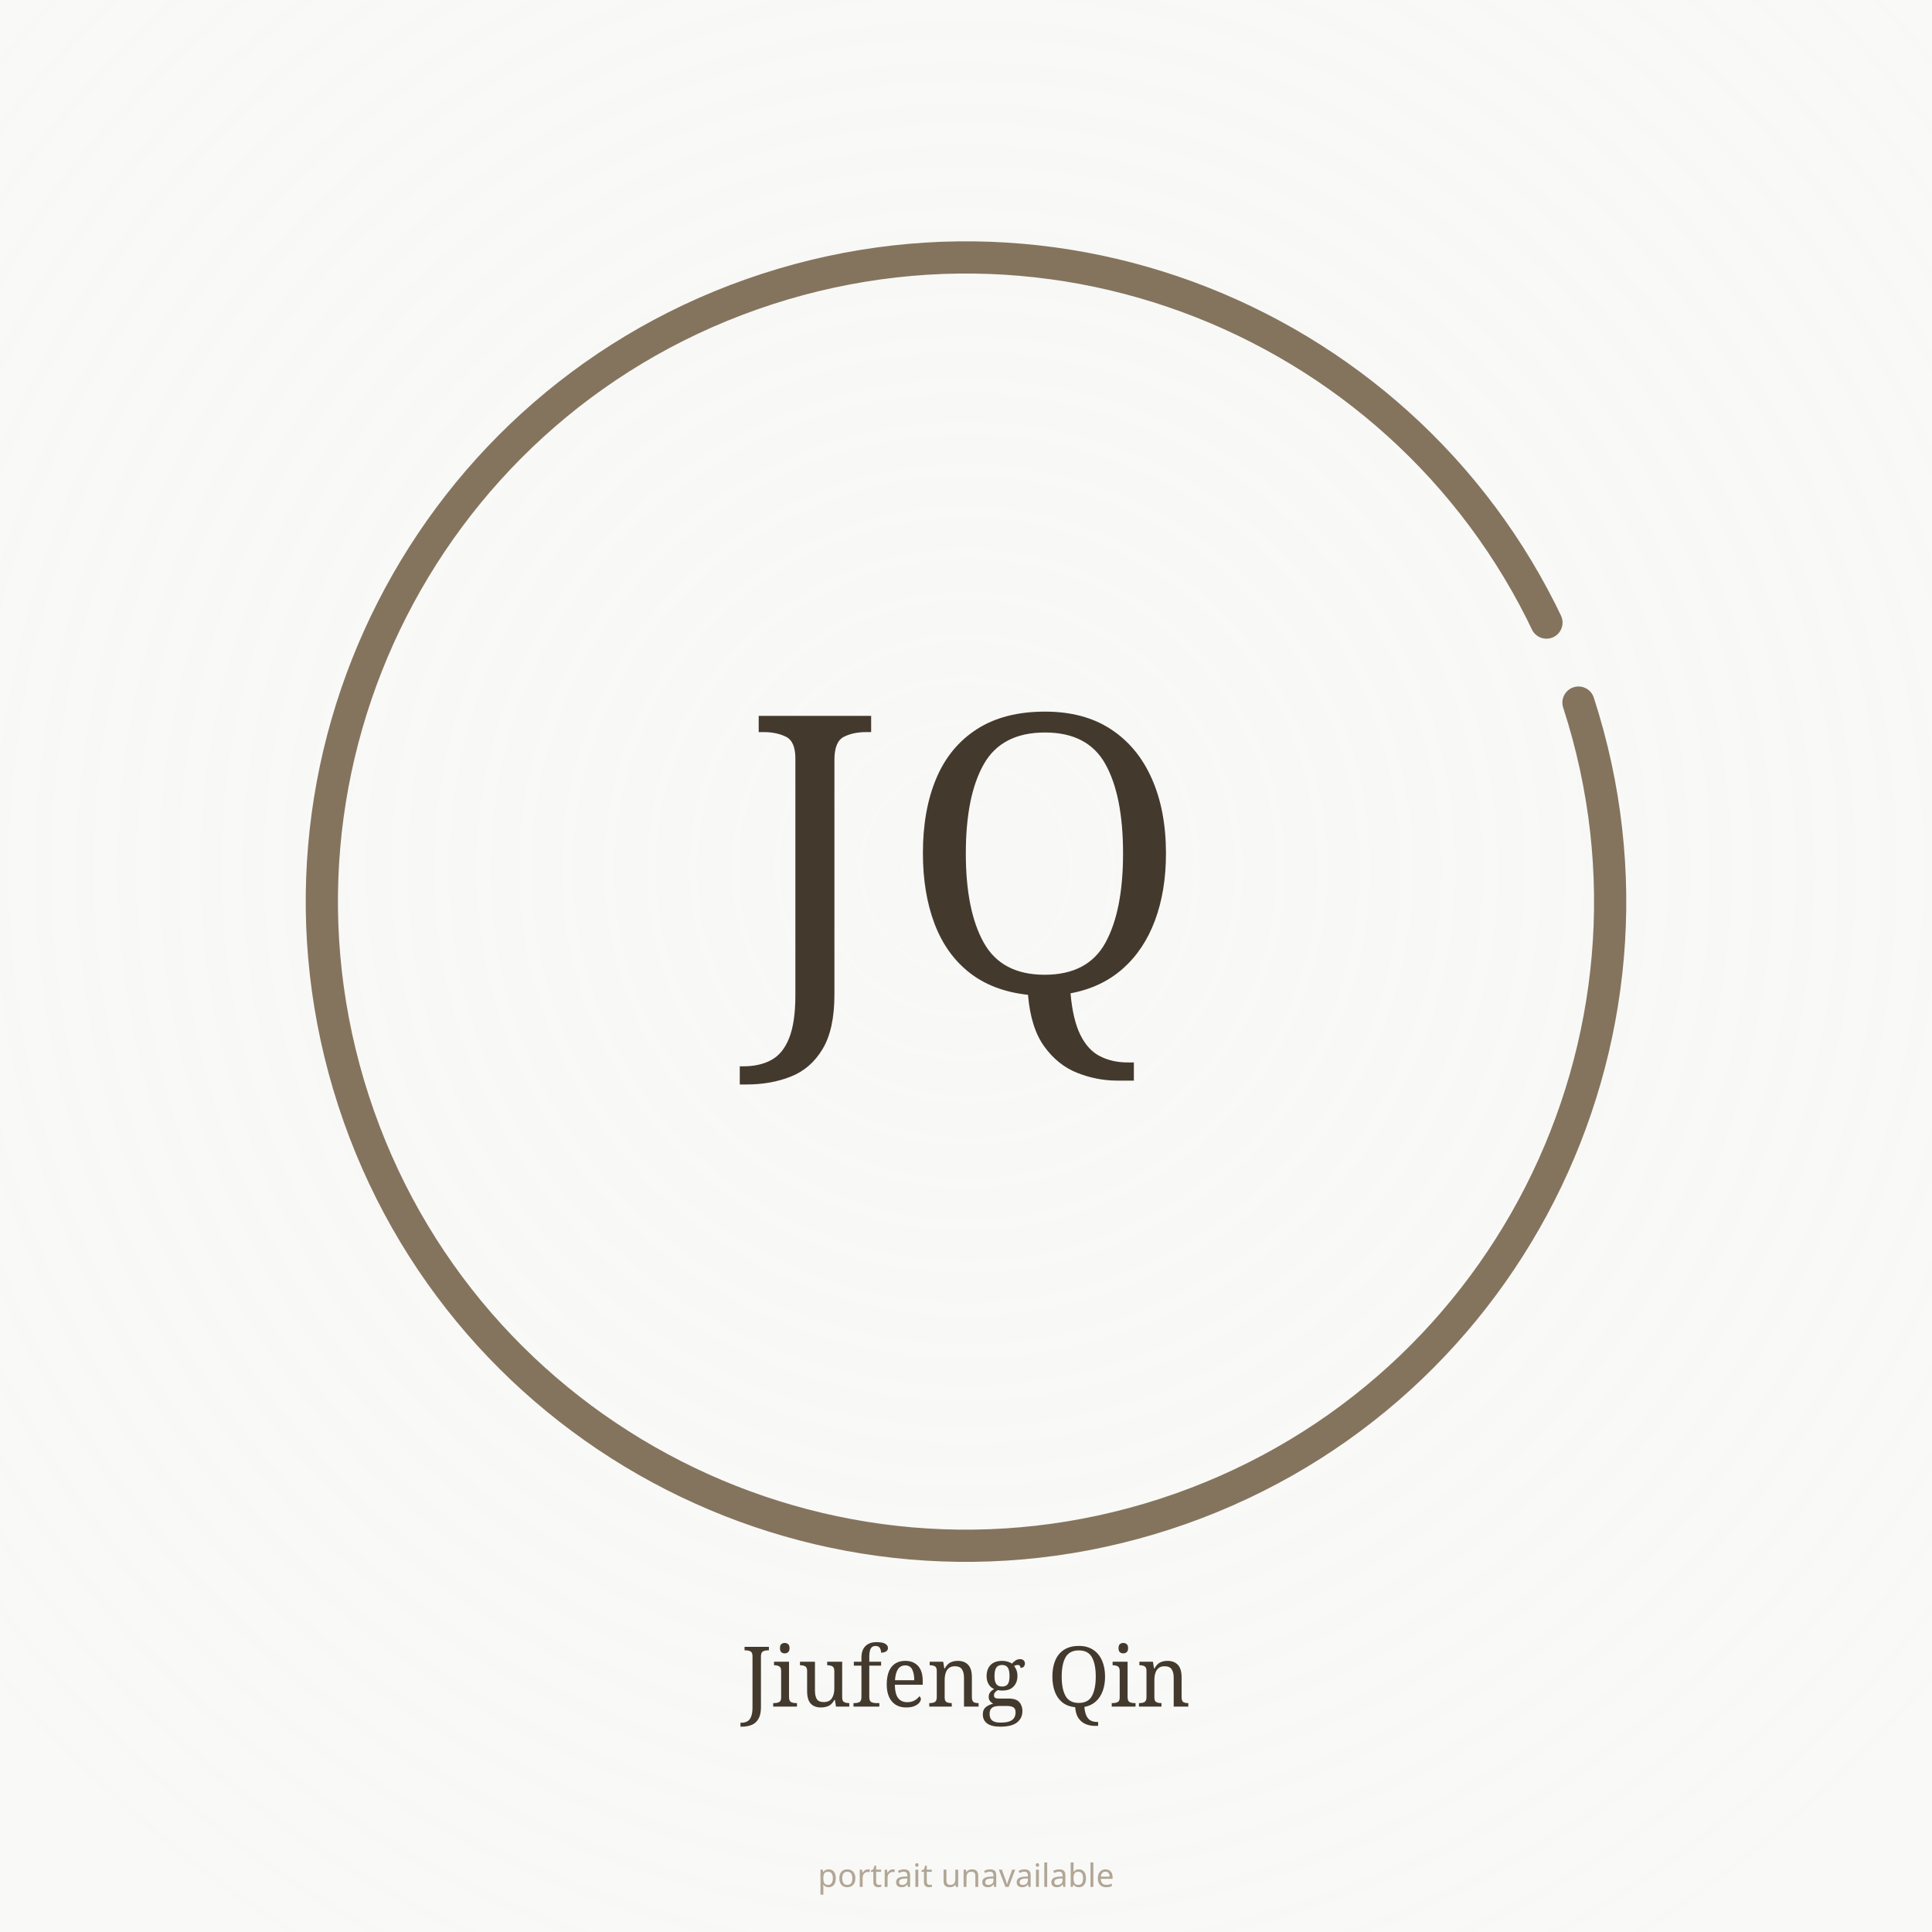
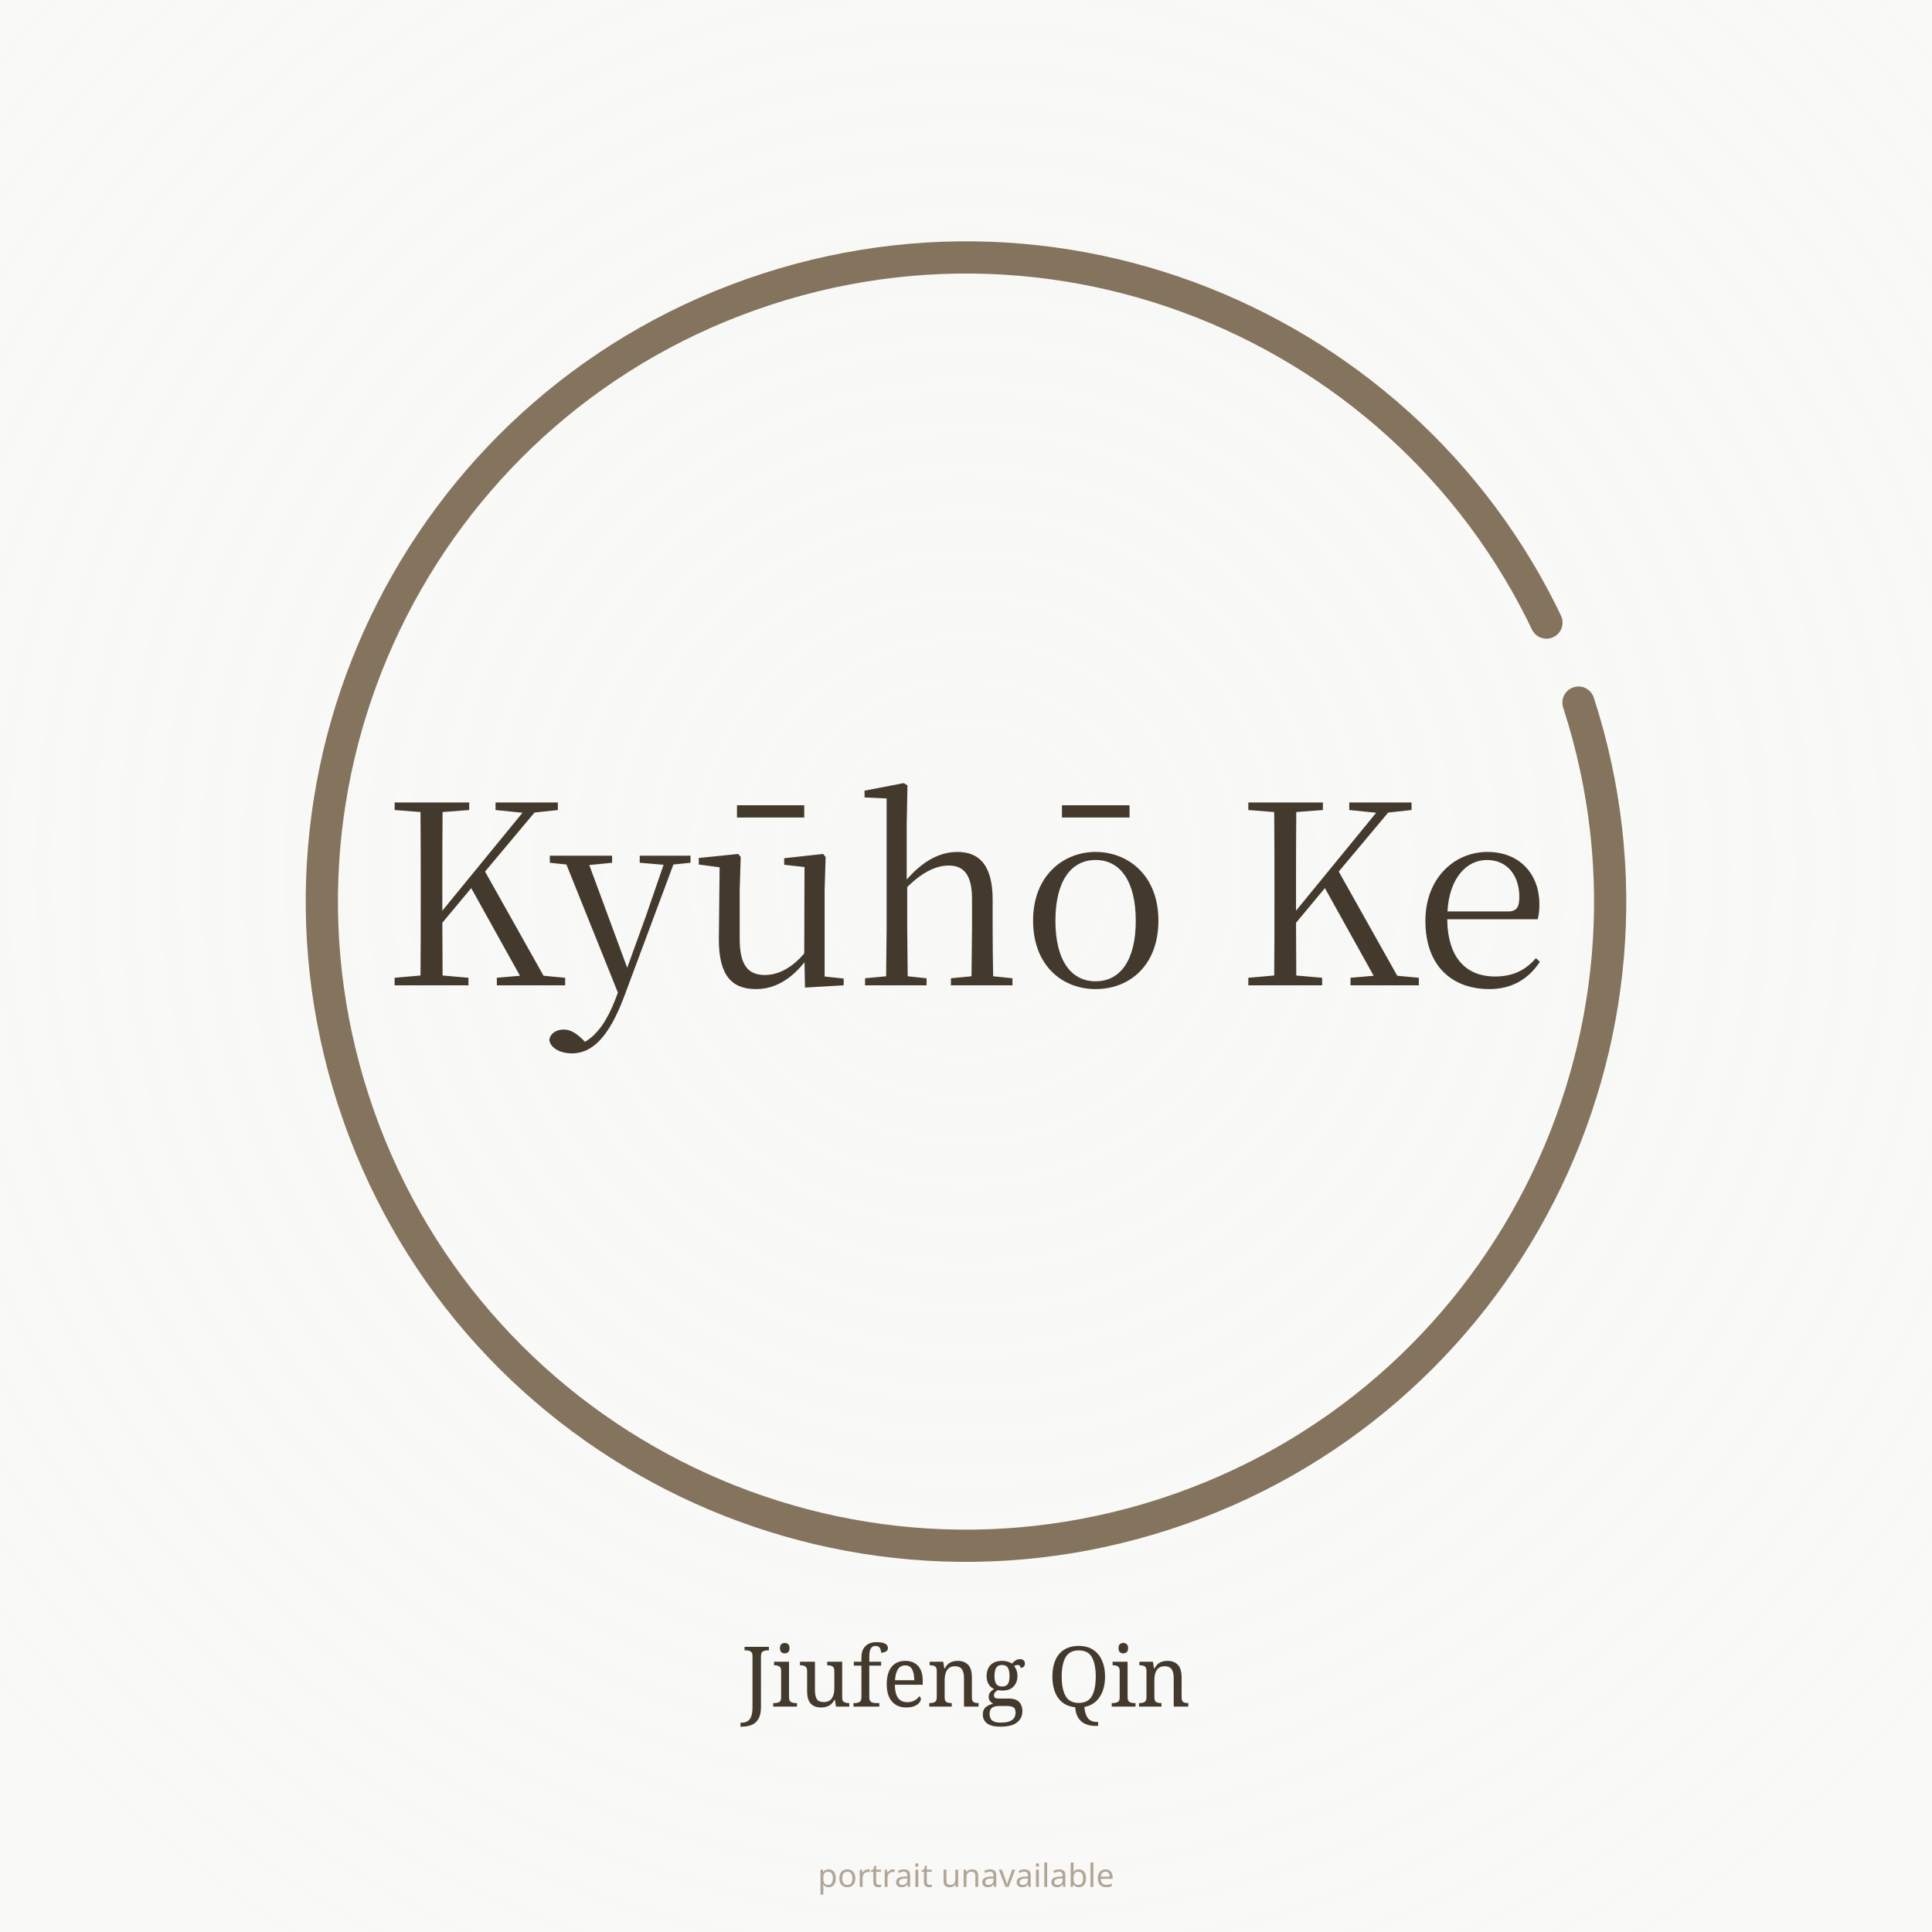
<svg xmlns="http://www.w3.org/2000/svg" viewBox="0 0 600 600" width="600" height="600" role="img" aria-label="Jiufeng Qin — portrait unavailable">
  <defs>
    <radialGradient id="paper" cx="50%" cy="45%" r="65%">
      <stop offset="0%" stop-color="hsl(35, 14%, 97%)" stop-opacity="1" />
      <stop offset="100%" stop-color="hsl(35, 14%, 97%)" stop-opacity="0.88" />
    </radialGradient>
  </defs>
  <rect width="600" height="600" fill="url(#paper)" />
  <g transform="translate(300 280)">
    <circle r="200" fill="none" stroke="hsl(35, 25%, 35%)" stroke-width="10" stroke-linecap="round" stroke-dasharray="1230 30" transform="rotate(-18)" opacity="0.85" />
-     <text y="28" text-anchor="middle" font-family="Cormorant Garamond, serif" font-size="120" fill="hsl(35, 20%, 22%)" style="font-weight:500; letter-spacing:6px;">JQ</text>
+     <text y="26" text-anchor="middle" font-family="Songti SC, STSong, Noto Serif CJK TC, serif" font-size="78" fill="hsl(35, 20%, 22%)" style="font-weight:500;">Kyūhō Ke</text>
  </g>
  <text x="300" y="530" text-anchor="middle" font-family="Cormorant Garamond, serif" font-size="26" fill="hsl(35, 20%, 22%)" style="font-weight:500;">Jiufeng Qin</text>
  <text x="300" y="586" text-anchor="middle" font-family="system-ui, sans-serif" font-size="10" fill="hsl(35, 15%, 50%)" opacity="0.7">portrait unavailable</text>
</svg>
